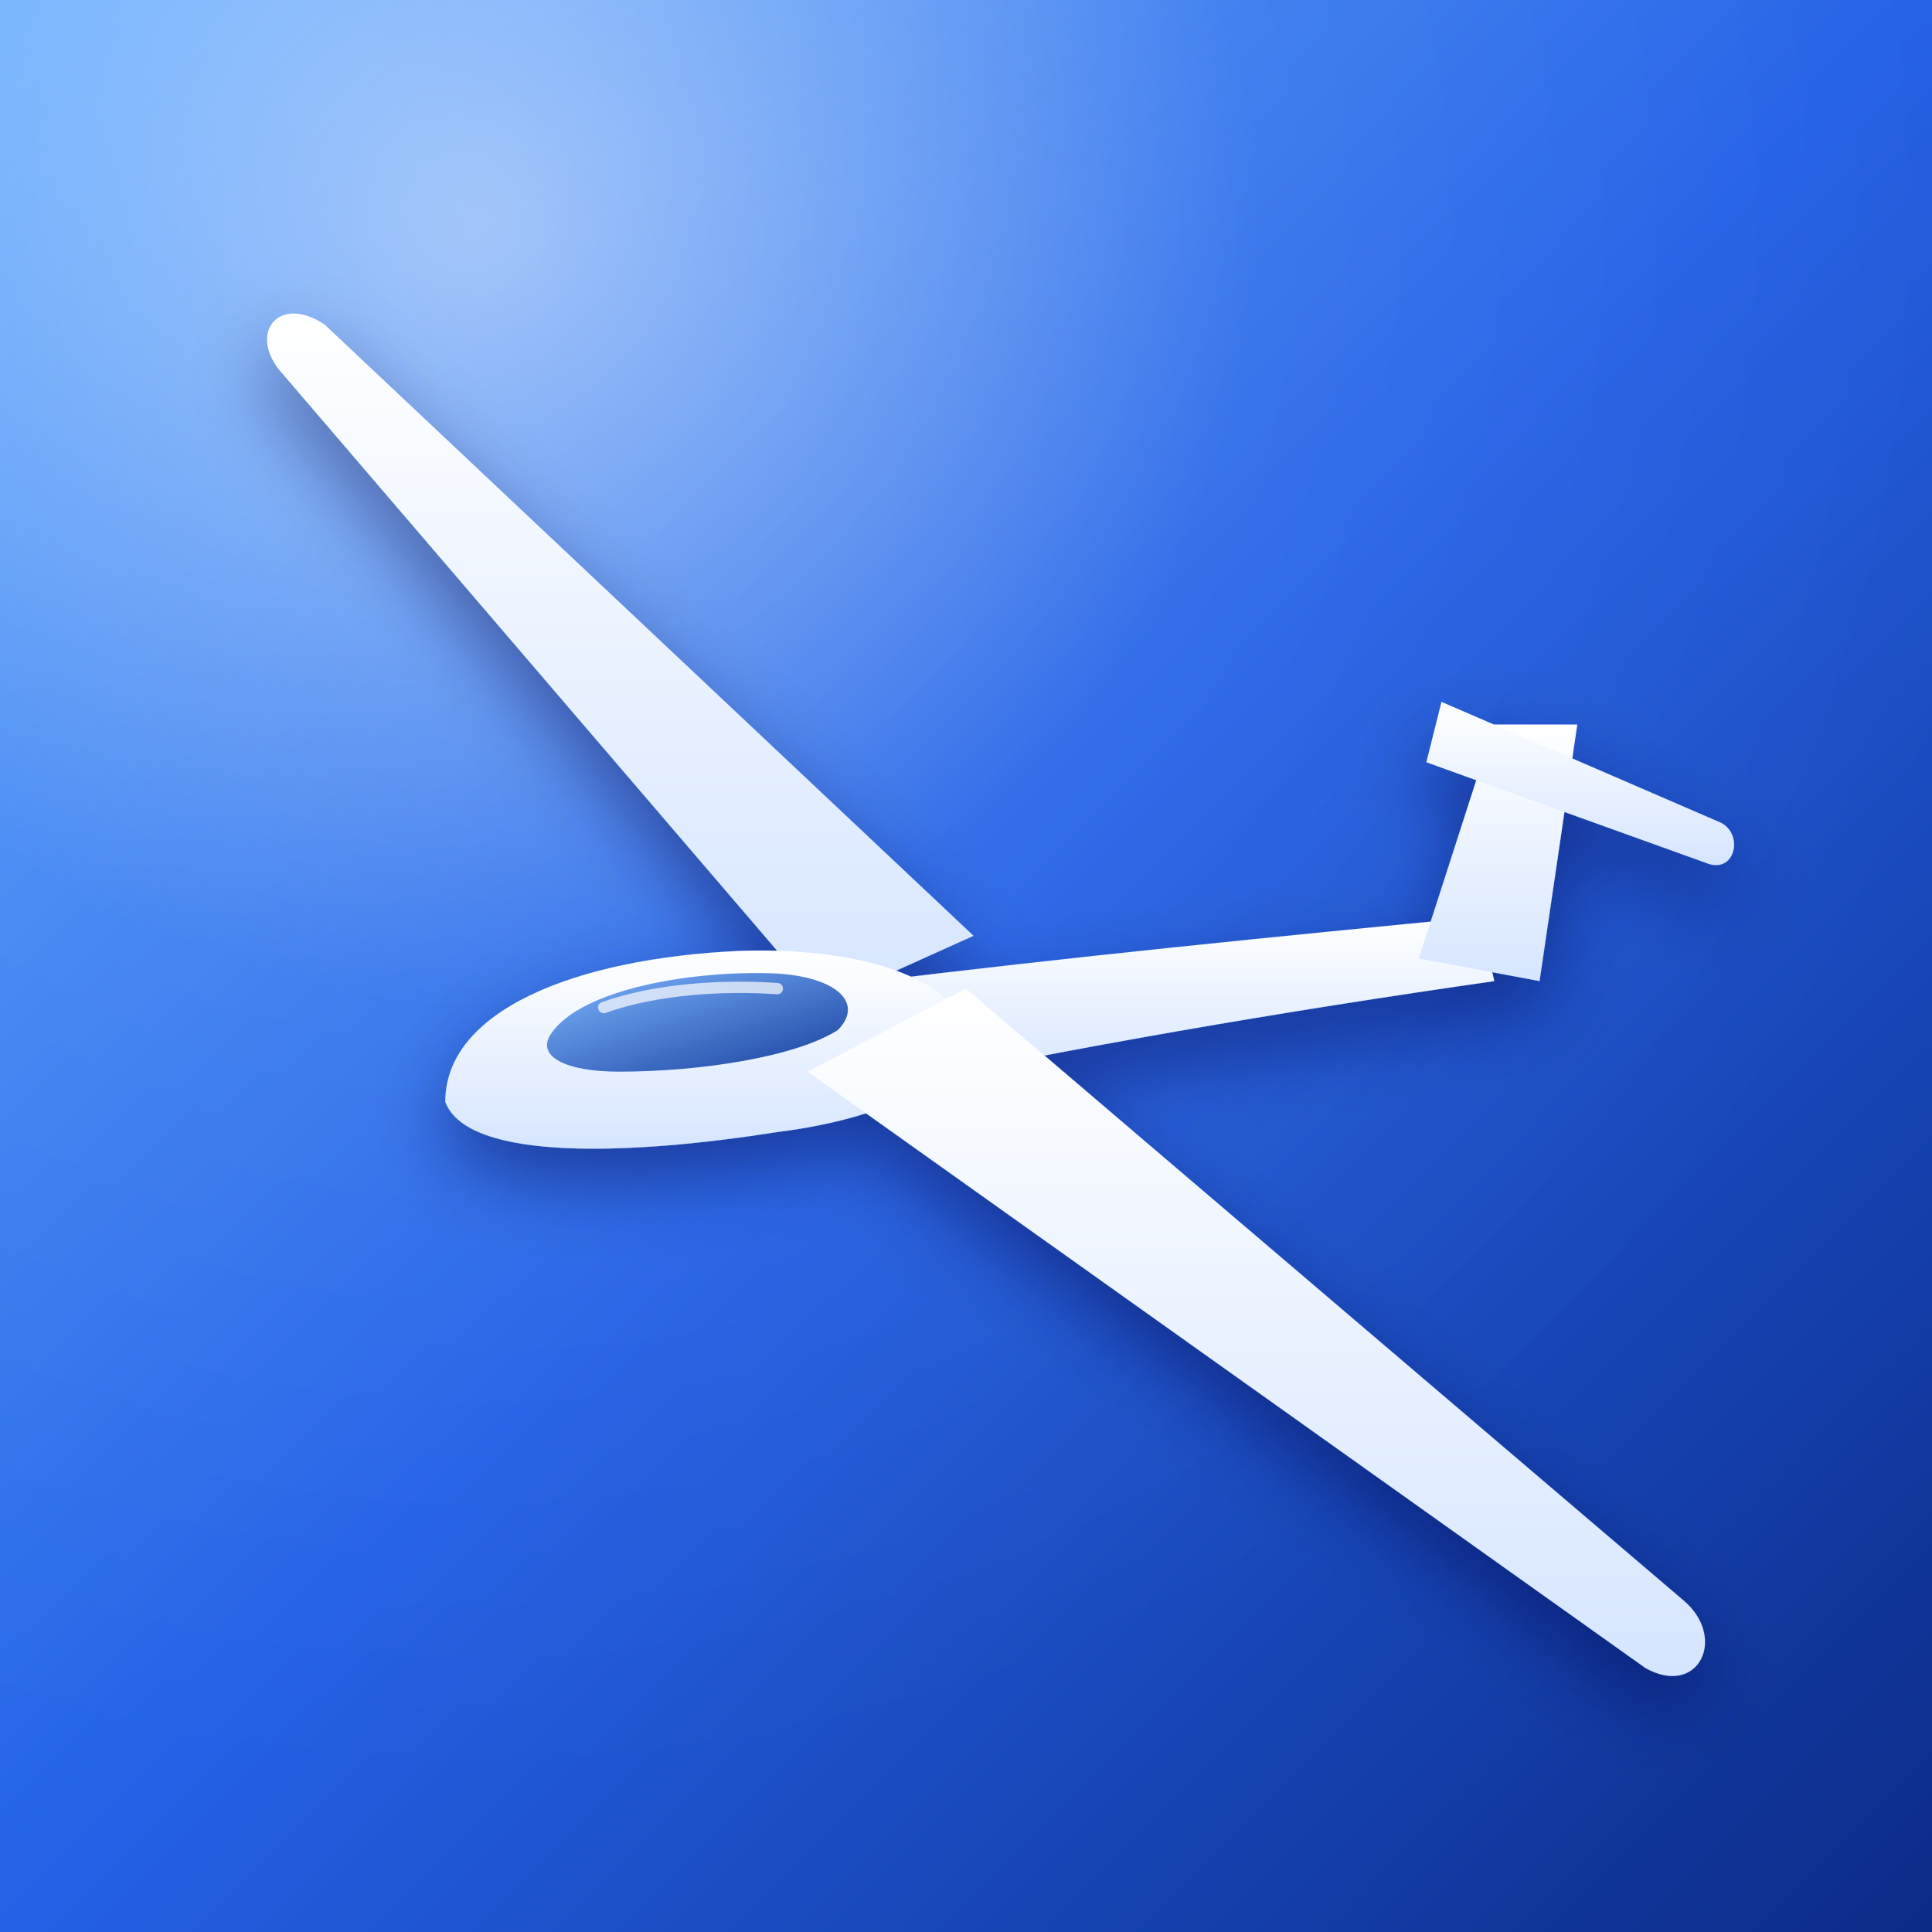
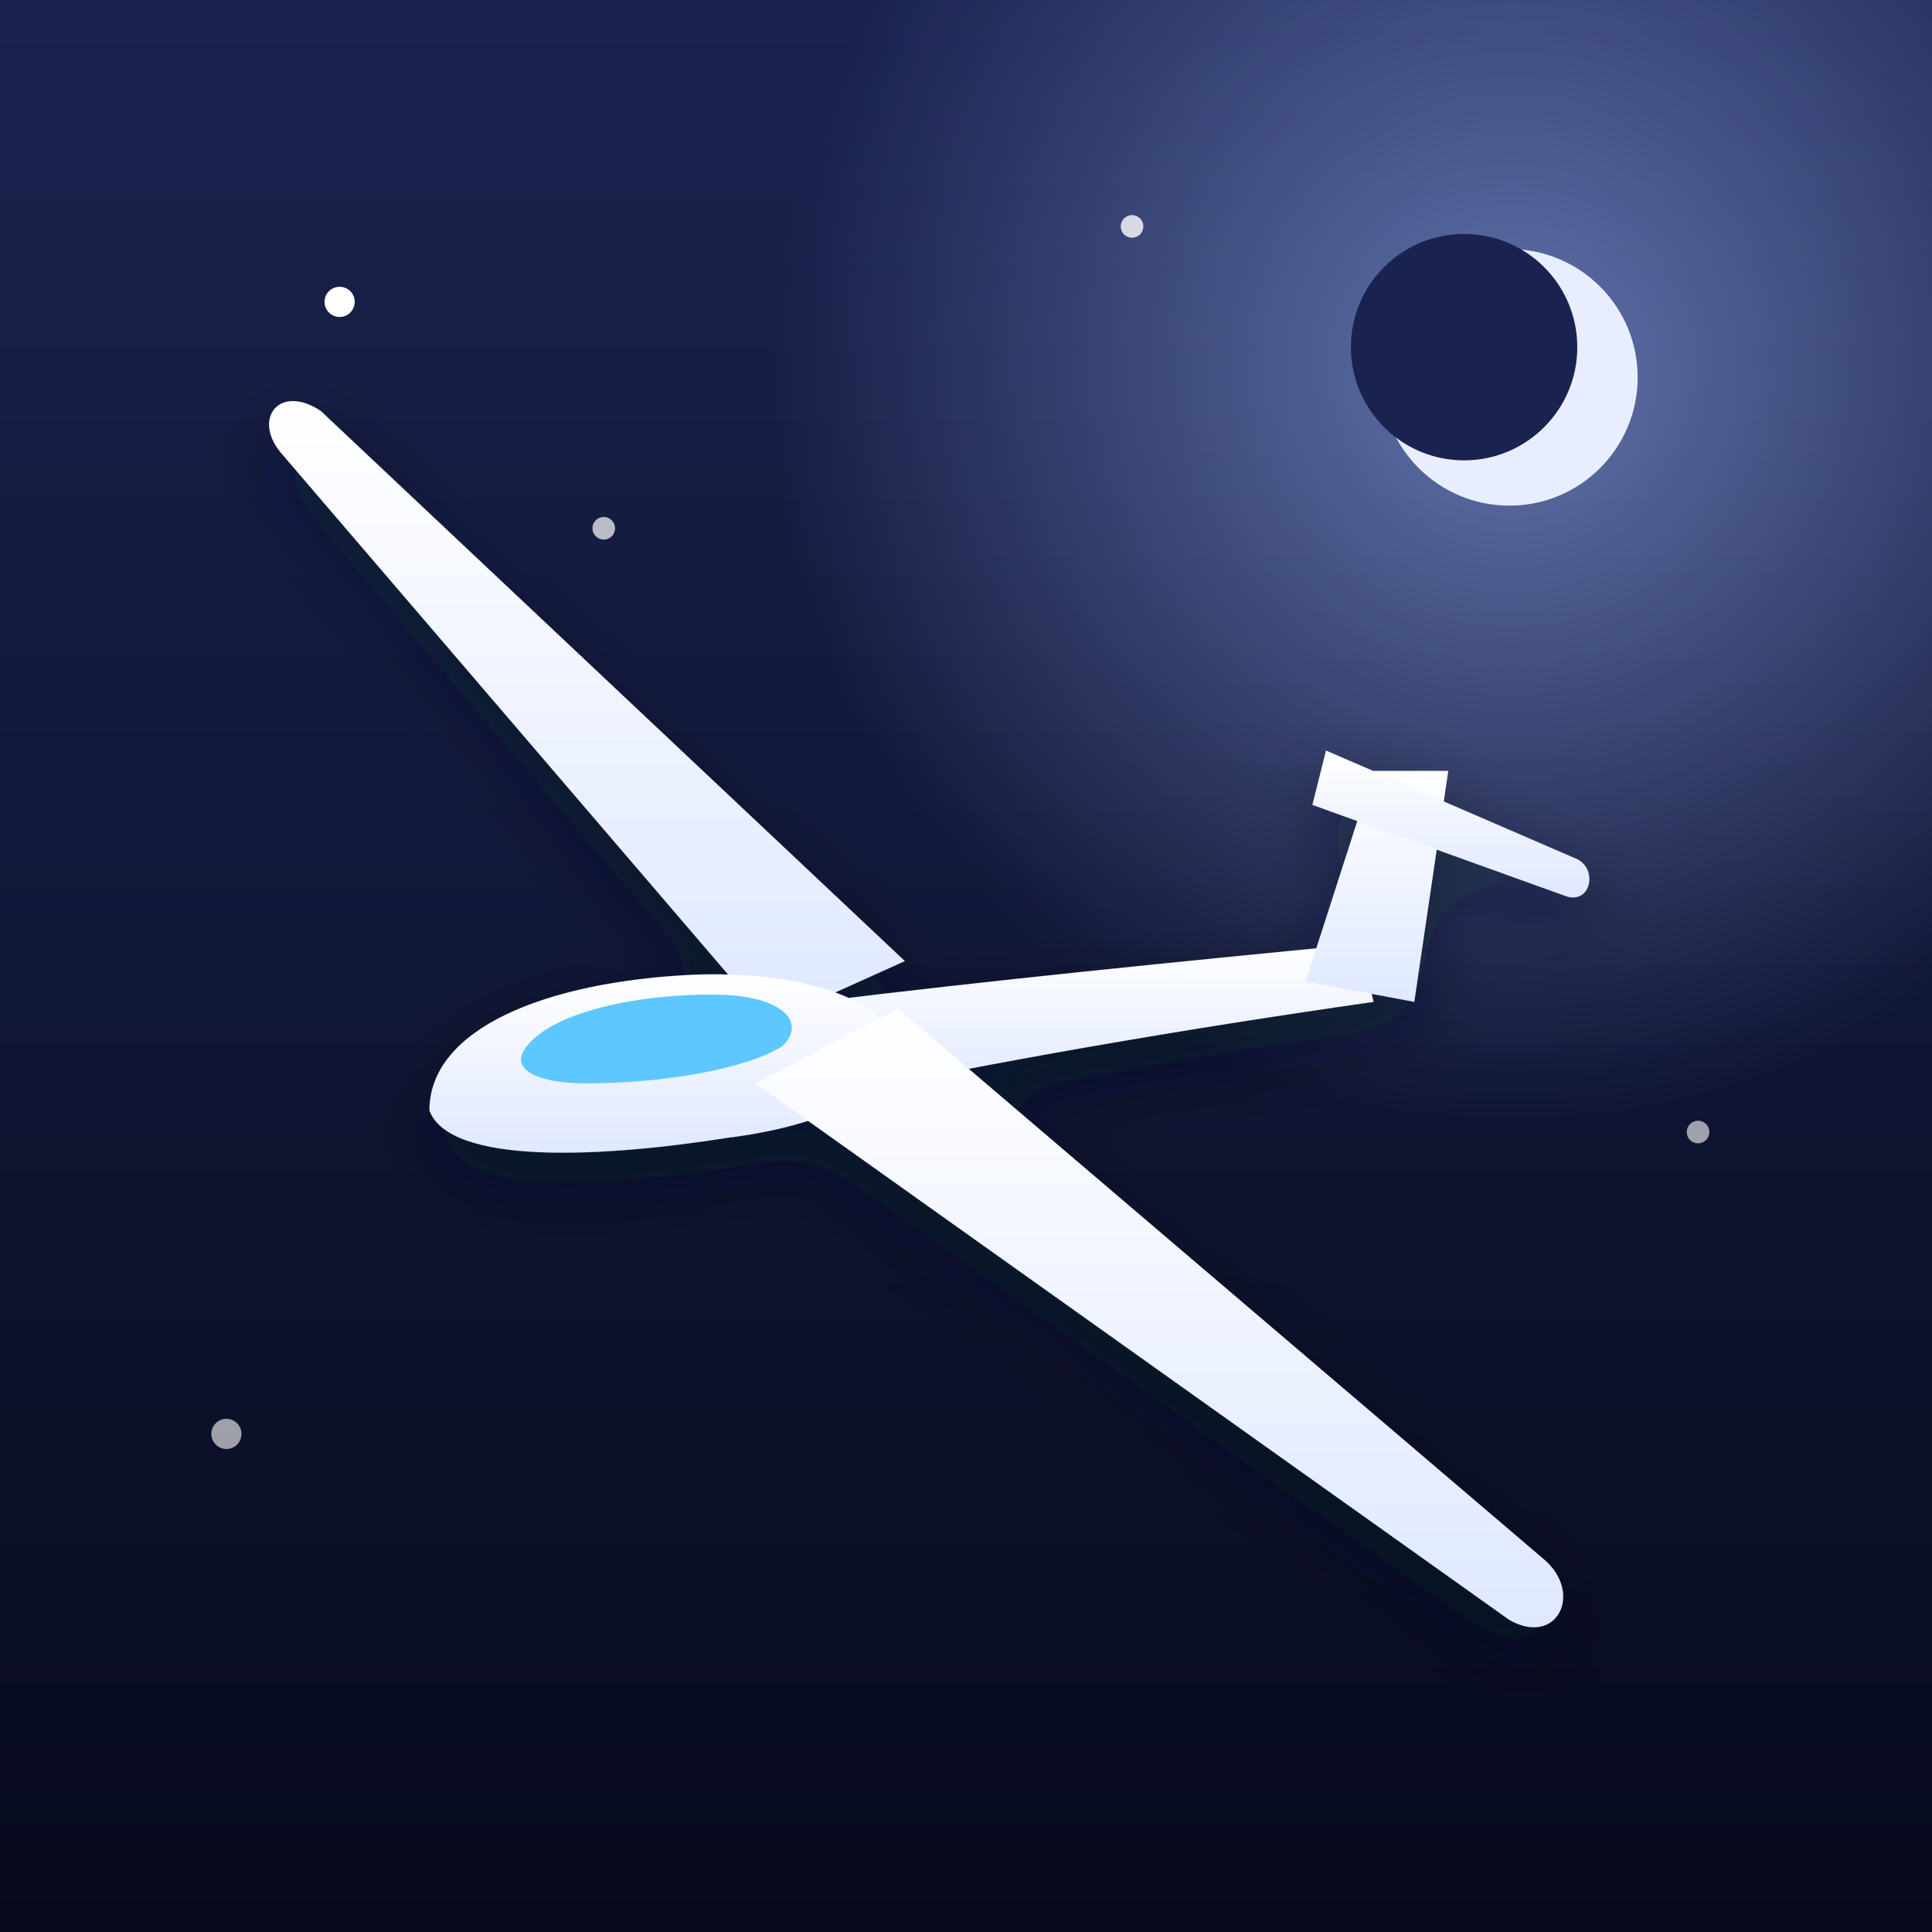
<svg xmlns="http://www.w3.org/2000/svg" viewBox="0 0 512 512">
  <defs>
-     <linearGradient id="bg" x1="0" y1="0" x2="1" y2="1">
-       <stop offset="0" stop-color="#5aa6ff" />
-       <stop offset="0.5" stop-color="#2461e6" />
-       <stop offset="1" stop-color="#0b2a86" />
+     <linearGradient id="bg" x1="0" y1="0" x2="0" y2="1">
+       <stop offset="0" stop-color="#1a2350" />
+       <stop offset="1" stop-color="#070a1c" />
    </linearGradient>
-     <radialGradient id="gloss" cx="0.25" cy="0.12" r="0.8">
-       <stop offset="0" stop-color="#fff" stop-opacity="0.5" />
-       <stop offset="0.5" stop-color="#fff" stop-opacity="0.06" />
-       <stop offset="1" stop-color="#fff" stop-opacity="0" />
+     <radialGradient id="mg" cx="0.78" cy="0.2" r="0.38">
+       <stop offset="0" stop-color="#9fb8ff" stop-opacity="0.55" />
+       <stop offset="1" stop-color="#9fb8ff" stop-opacity="0" />
    </radialGradient>
-     <linearGradient id="rim" x1="0" y1="0" x2="1" y2="1">
-       <stop offset="0" stop-color="#fff" stop-opacity="0.85" />
-       <stop offset="0.5" stop-color="#fff" stop-opacity="0.1" />
-       <stop offset="1" stop-color="#fff" stop-opacity="0.4" />
-     </linearGradient>
-     <linearGradient id="white" x1="0" y1="0" x2="0" y2="1">
+     <linearGradient id="wh" x1="0" y1="0" x2="0" y2="1">
      <stop offset="0" stop-color="#ffffff" />
-       <stop offset="1" stop-color="#d6e5ff" />
-     </linearGradient>
-     <linearGradient id="canopy" x1="0" y1="0" x2="1" y2="1">
-       <stop offset="0" stop-color="#7fb6ff" />
-       <stop offset="1" stop-color="#173f9e" />
+       <stop offset="1" stop-color="#dfe8ff" />
    </linearGradient>
    <filter id="sh" x="-20%" y="-20%" width="140%" height="140%">
-       <feDropShadow dx="0" dy="9" stdDeviation="10" flood-color="#021046" flood-opacity="0.45" />
+       <feDropShadow dx="0" dy="9" stdDeviation="10" flood-color="#000820" flood-opacity="0.5" />
    </filter>
  </defs>
-   <rect x="0" y="0" width="512" height="512" fill="url(#bg)" />
-   <rect x="0" y="0" width="512" height="512" fill="url(#gloss)" />
-   <g filter="url(#sh)" fill="url(#white)">
-     <path d="M218 266 L74 98 C66 88 74 78 86 86 L258 248 Z" />
-     <path d="M232 260 C280 254 340 248 392 243 L396 260 C340 268 282 278 236 288 Z" />
-     <path d="M376 254 L396 192 L418 192 L408 260 Z" />
-     <path d="M382 186 L456 218 C462 221 460 231 453 229 L378 202 Z" />
-     <path d="M118 292 C118 268 152 254 196 252 C226 251 250 258 256 272 C258 284 238 296 206 300 C168 306 124 308 118 292 Z" />
-     <path d="M214 284 L256 262 L446 424 C458 434 450 450 436 442 Z" />
+   <g>
+     <rect width="512" height="512" fill="url(#bg)" />
+     <rect width="512" height="512" fill="url(#mg)" />
+     <circle cx="400" cy="100" r="34" fill="#e8eeff" />
+     <circle cx="388" cy="92" r="30" fill="#1a2350" />
+     <circle cx="90" cy="80" r="4" fill="#fff" />
+     <circle cx="160" cy="140" r="3" fill="#fff" opacity="0.7" />
+     <circle cx="300" cy="60" r="3" fill="#fff" opacity="0.8" />
+     <circle cx="450" cy="300" r="3" fill="#fff" opacity="0.6" />
+     <circle cx="60" cy="380" r="4" fill="#fff" opacity="0.6" />
+     <g transform="translate(256 270) scale(0.9) translate(-276 -265)">
+       <g filter="url(#sh)" fill="url(#wh)">
+         <path d="M218 266 L74 98 C66 88 74 78 86 86 L258 248 Z" />
+         <path d="M232 260 C280 254 340 248 392 243 L396 260 C340 268 282 278 236 288 Z" />
+         <path d="M376 254 L396 192 L418 192 L408 260 Z" />
+         <path d="M382 186 L456 218 C462 221 460 231 453 229 L378 202 Z" />
+         <path d="M118 292 C118 268 152 254 196 252 C226 251 250 258 256 272 C258 284 238 296 206 300 C168 306 124 308 118 292 Z" />
+         <path d="M214 284 L256 262 L446 424 C458 434 450 450 436 442 Z" />
+       </g>
+       <path d="M146 274 C154 262 184 257 206 258 C222 259 229 266 222 273 C211 280 186 284 164 284 C150 284 142 280 146 274 Z" fill="#5cc8ff" />
+     </g>
  </g>
-   <path d="M146 274 C154 262 184 257 206 258 C222 259 229 266 222 273 C211 280 186 284 164 284 C150 284 142 280 146 274 Z" fill="url(#canopy)" />
-   <path d="M160 267 C174 262 192 261 206 262" stroke="#fff" stroke-opacity=".7" stroke-width="3" stroke-linecap="round" fill="none" />
</svg>
